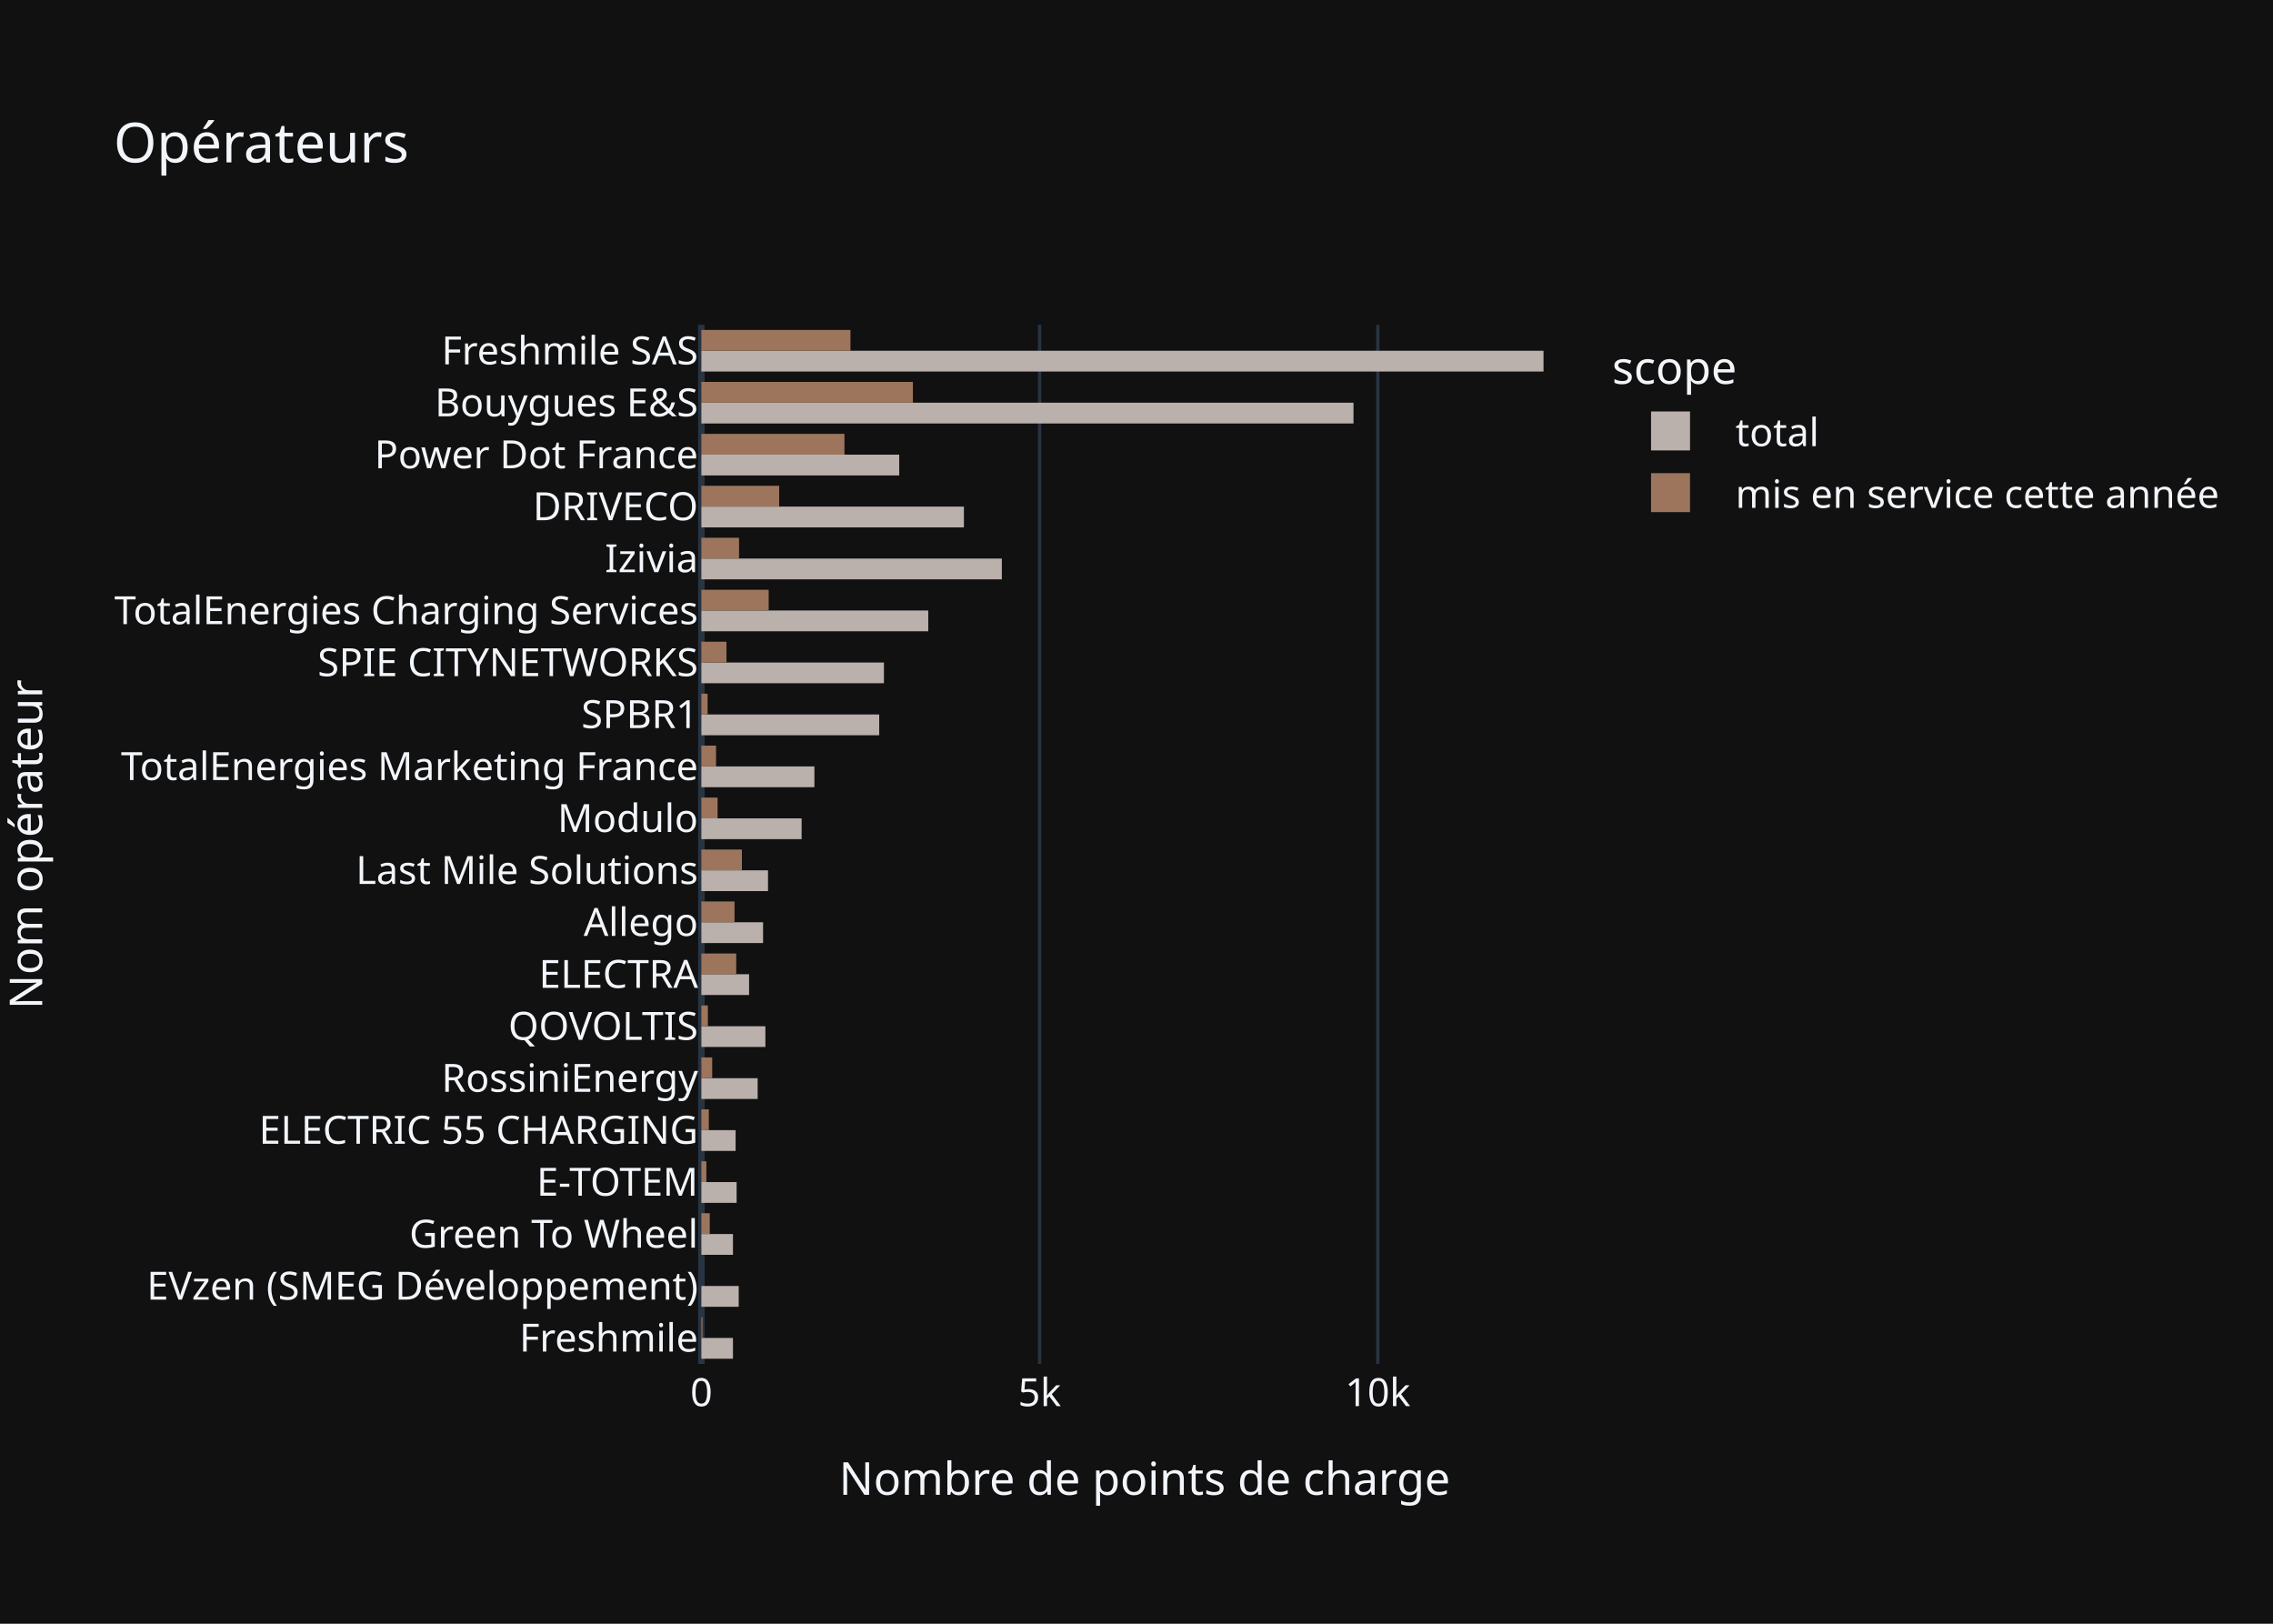
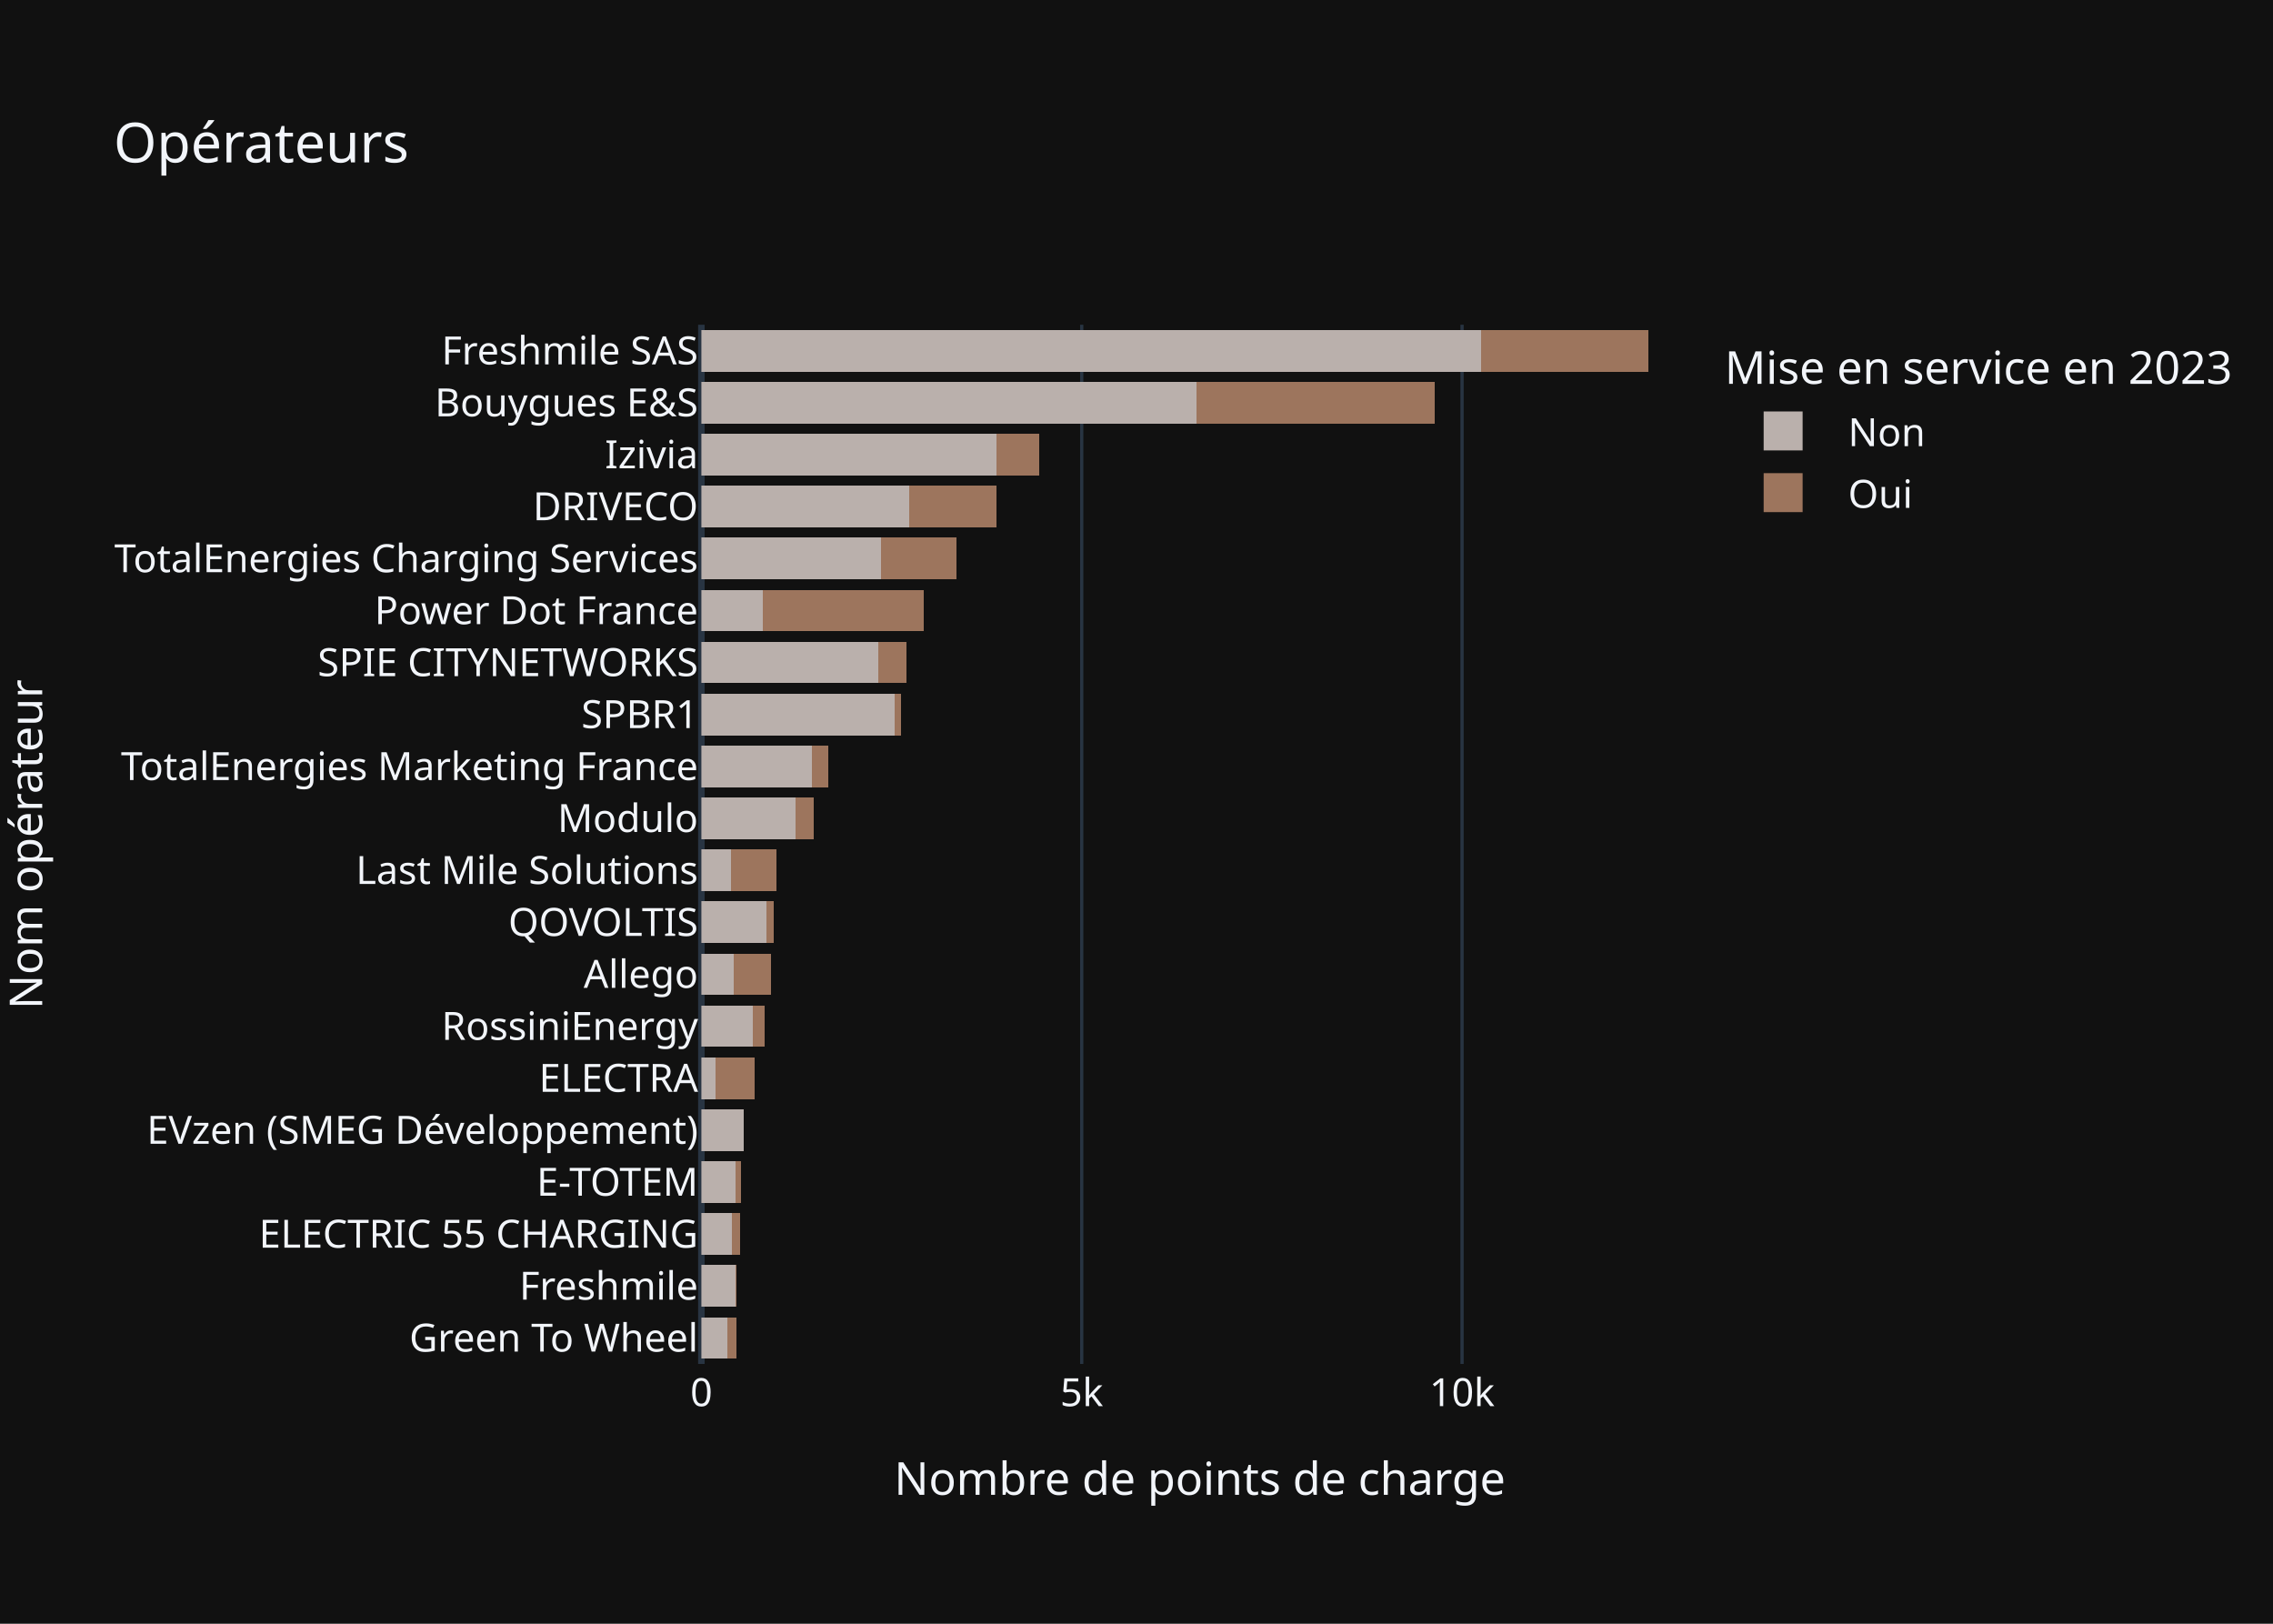
<svg xmlns="http://www.w3.org/2000/svg" class="main-svg" width="700" height="500" style="" viewBox="0 0 700 500">
  <rect x="0" y="0" width="700" height="500" style="fill: rgb(17, 17, 17); fill-opacity: 1;" />
-   <defs id="defs-8b9469">
+   <defs id="defs-aa7a52">
    <g class="clips">
-       <clipPath id="clip8b9469xyplot" class="plotclip">
-         <rect width="273" height="320" />
+       <clipPath id="clipaa7a52xyplot" class="plotclip">
+         <rect width="307" height="320" />
      </clipPath>
-       <clipPath class="axesclip" id="clip8b9469x">
-         <rect x="216" y="0" width="273" height="500" />
+       <clipPath class="axesclip" id="clipaa7a52x">
+         <rect x="216" y="0" width="307" height="500" />
      </clipPath>
-       <clipPath class="axesclip" id="clip8b9469y">
+       <clipPath class="axesclip" id="clipaa7a52y">
        <rect x="0" y="100" width="700" height="320" />
      </clipPath>
-       <clipPath class="axesclip" id="clip8b9469xy">
-         <rect x="216" y="100" width="273" height="320" />
+       <clipPath class="axesclip" id="clipaa7a52xy">
+         <rect x="216" y="100" width="307" height="320" />
      </clipPath>
    </g>
    <g class="gradients" />
    <g class="patterns" />
  </defs>
  <g class="bglayer" />
  <g class="layer-below">
    <g class="imagelayer" />
    <g class="shapelayer" />
  </g>
  <g class="cartesianlayer">
    <g class="subplot xy">
      <g class="layer-subplot">
        <g class="shapelayer" />
        <g class="imagelayer" />
      </g>
      <g class="minor-gridlayer">
        <g class="x" />
        <g class="y" />
      </g>
      <g class="gridlayer">
        <g class="x">
-           <path class="xgrid crisp" transform="translate(320.16,0)" d="M0,100v320" style="stroke: rgb(40, 52, 66); stroke-opacity: 1; stroke-width: 1px;" />
-           <path class="xgrid crisp" transform="translate(424.31,0)" d="M0,100v320" style="stroke: rgb(40, 52, 66); stroke-opacity: 1; stroke-width: 1px;" />
+           <path class="xgrid crisp" transform="translate(333.13,0)" d="M0,100v320" style="stroke: rgb(40, 52, 66); stroke-opacity: 1; stroke-width: 1px;" />
+           <path class="xgrid crisp" transform="translate(450.26,0)" d="M0,100v320" style="stroke: rgb(40, 52, 66); stroke-opacity: 1; stroke-width: 1px;" />
        </g>
        <g class="y" />
      </g>
      <g class="zerolinelayer">
        <path class="xzl zl crisp" transform="translate(216,0)" d="M0,100v320" style="stroke: rgb(40, 52, 66); stroke-opacity: 1; stroke-width: 2px;" />
      </g>
      <path class="xlines-below" />
      <path class="ylines-below" />
      <g class="overlines-below" />
      <g class="xaxislayer-below" />
      <g class="yaxislayer-below" />
      <g class="overaxes-below" />
-       <g class="plot" transform="translate(216,100)" clip-path="url(#clip8b9469xyplot)">
+       <g class="plot" transform="translate(216,100)" clip-path="url(#clipaa7a52xyplot)">
        <g class="barlayer mlayer">
-           <g class="trace bars" style="opacity: 1;">
+           <g class="trace bars" shape-rendering="crispEdges" style="opacity: 1;">
            <g class="points">
              <g class="point">
-                 <path d="M0,318.4V312H9.73V318.4Z" style="vector-effect: none; opacity: 1; stroke-width: 0px; fill: rgb(186, 176, 172); fill-opacity: 1;" />
-               </g>
-               <g class="point">
-                 <path d="M0,302.4V296H11.5V302.4Z" style="vector-effect: none; opacity: 1; stroke-width: 0px; fill: rgb(186, 176, 172); fill-opacity: 1;" />
-               </g>
-               <g class="point">
-                 <path d="M0,286.4V280H9.73V286.4Z" style="vector-effect: none; opacity: 1; stroke-width: 0px; fill: rgb(186, 176, 172); fill-opacity: 1;" />
-               </g>
-               <g class="point">
-                 <path d="M0,270.4V264H10.85V270.4Z" style="vector-effect: none; opacity: 1; stroke-width: 0px; fill: rgb(186, 176, 172); fill-opacity: 1;" />
-               </g>
-               <g class="point">
-                 <path d="M0,254.4V248H10.54V254.4Z" style="vector-effect: none; opacity: 1; stroke-width: 0px; fill: rgb(186, 176, 172); fill-opacity: 1;" />
-               </g>
-               <g class="point">
-                 <path d="M0,238.4V232H17.33V238.4Z" style="vector-effect: none; opacity: 1; stroke-width: 0px; fill: rgb(186, 176, 172); fill-opacity: 1;" />
-               </g>
-               <g class="point">
-                 <path d="M0,222.4V216H19.71V222.4Z" style="vector-effect: none; opacity: 1; stroke-width: 0px; fill: rgb(186, 176, 172); fill-opacity: 1;" />
-               </g>
-               <g class="point">
-                 <path d="M0,206.4V200H14.69V206.4Z" style="vector-effect: none; opacity: 1; stroke-width: 0px; fill: rgb(186, 176, 172); fill-opacity: 1;" />
-               </g>
-               <g class="point">
-                 <path d="M0,190.4V184H19V190.4Z" style="vector-effect: none; opacity: 1; stroke-width: 0px; fill: rgb(186, 176, 172); fill-opacity: 1;" />
-               </g>
-               <g class="point">
-                 <path d="M0,174.4V168H20.52V174.4Z" style="vector-effect: none; opacity: 1; stroke-width: 0px; fill: rgb(186, 176, 172); fill-opacity: 1;" />
-               </g>
-               <g class="point">
-                 <path d="M0,158.4V152H30.87V158.4Z" style="vector-effect: none; opacity: 1; stroke-width: 0px; fill: rgb(186, 176, 172); fill-opacity: 1;" />
-               </g>
-               <g class="point">
-                 <path d="M0,142.4V136H34.81V142.4Z" style="vector-effect: none; opacity: 1; stroke-width: 0px; fill: rgb(186, 176, 172); fill-opacity: 1;" />
-               </g>
-               <g class="point">
-                 <path d="M0,126.4V120H54.77V126.4Z" style="vector-effect: none; opacity: 1; stroke-width: 0px; fill: rgb(186, 176, 172); fill-opacity: 1;" />
-               </g>
-               <g class="point">
-                 <path d="M0,110.4V104H56.22V110.4Z" style="vector-effect: none; opacity: 1; stroke-width: 0px; fill: rgb(186, 176, 172); fill-opacity: 1;" />
-               </g>
-               <g class="point">
-                 <path d="M0,94.4V88H69.87V94.4Z" style="vector-effect: none; opacity: 1; stroke-width: 0px; fill: rgb(186, 176, 172); fill-opacity: 1;" />
-               </g>
-               <g class="point">
-                 <path d="M0,78.4V72H92.53V78.4Z" style="vector-effect: none; opacity: 1; stroke-width: 0px; fill: rgb(186, 176, 172); fill-opacity: 1;" />
-               </g>
-               <g class="point">
-                 <path d="M0,62.4V56H80.85V62.4Z" style="vector-effect: none; opacity: 1; stroke-width: 0px; fill: rgb(186, 176, 172); fill-opacity: 1;" />
-               </g>
-               <g class="point">
-                 <path d="M0,46.4V40H60.93V46.4Z" style="vector-effect: none; opacity: 1; stroke-width: 0px; fill: rgb(186, 176, 172); fill-opacity: 1;" />
-               </g>
-               <g class="point">
-                 <path d="M0,30.4V24H200.83V30.4Z" style="vector-effect: none; opacity: 1; stroke-width: 0px; fill: rgb(186, 176, 172); fill-opacity: 1;" />
-               </g>
-               <g class="point">
-                 <path d="M0,14.4V8H259.35V14.4Z" style="vector-effect: none; opacity: 1; stroke-width: 0px; fill: rgb(186, 176, 172); fill-opacity: 1;" />
+                 <path d="M0,318.4V305.6H8.04V318.4Z" style="vector-effect: none; opacity: 1; stroke-width: 0px; fill: rgb(186, 176, 172); fill-opacity: 1;" />
+               </g>
+               <g class="point">
+                 <path d="M0,302.4V289.6H10.56V302.4Z" style="vector-effect: none; opacity: 1; stroke-width: 0px; fill: rgb(186, 176, 172); fill-opacity: 1;" />
+               </g>
+               <g class="point">
+                 <path d="M0,286.4V273.6H9.28V286.4Z" style="vector-effect: none; opacity: 1; stroke-width: 0px; fill: rgb(186, 176, 172); fill-opacity: 1;" />
+               </g>
+               <g class="point">
+                 <path d="M0,270.4V257.6H10.47V270.4Z" style="vector-effect: none; opacity: 1; stroke-width: 0px; fill: rgb(186, 176, 172); fill-opacity: 1;" />
+               </g>
+               <g class="point">
+                 <path d="M0,254.4V241.6H12.93V254.4Z" style="vector-effect: none; opacity: 1; stroke-width: 0px; fill: rgb(186, 176, 172); fill-opacity: 1;" />
+               </g>
+               <g class="point">
+                 <path d="M0,238.4V225.6H4.45V238.4Z" style="vector-effect: none; opacity: 1; stroke-width: 0px; fill: rgb(186, 176, 172); fill-opacity: 1;" />
+               </g>
+               <g class="point">
+                 <path d="M0,222.4V209.6H15.74V222.4Z" style="vector-effect: none; opacity: 1; stroke-width: 0px; fill: rgb(186, 176, 172); fill-opacity: 1;" />
+               </g>
+               <g class="point">
+                 <path d="M0,206.4V193.6H9.89V206.4Z" style="vector-effect: none; opacity: 1; stroke-width: 0px; fill: rgb(186, 176, 172); fill-opacity: 1;" />
+               </g>
+               <g class="point">
+                 <path d="M0,190.4V177.6H19.91V190.4Z" style="vector-effect: none; opacity: 1; stroke-width: 0px; fill: rgb(186, 176, 172); fill-opacity: 1;" />
+               </g>
+               <g class="point">
+                 <path d="M0,174.4V161.6H9.04V174.4Z" style="vector-effect: none; opacity: 1; stroke-width: 0px; fill: rgb(186, 176, 172); fill-opacity: 1;" />
+               </g>
+               <g class="point">
+                 <path d="M0,158.4V145.6H29.09V158.4Z" style="vector-effect: none; opacity: 1; stroke-width: 0px; fill: rgb(186, 176, 172); fill-opacity: 1;" />
+               </g>
+               <g class="point">
+                 <path d="M0,142.4V129.6H34.06V142.4Z" style="vector-effect: none; opacity: 1; stroke-width: 0px; fill: rgb(186, 176, 172); fill-opacity: 1;" />
+               </g>
+               <g class="point">
+                 <path d="M0,126.4V113.6H59.43V126.4Z" style="vector-effect: none; opacity: 1; stroke-width: 0px; fill: rgb(186, 176, 172); fill-opacity: 1;" />
+               </g>
+               <g class="point">
+                 <path d="M0,110.4V97.6H54.54V110.4Z" style="vector-effect: none; opacity: 1; stroke-width: 0px; fill: rgb(186, 176, 172); fill-opacity: 1;" />
+               </g>
+               <g class="point">
+                 <path d="M0,94.4V81.6H18.97V94.4Z" style="vector-effect: none; opacity: 1; stroke-width: 0px; fill: rgb(186, 176, 172); fill-opacity: 1;" />
+               </g>
+               <g class="point">
+                 <path d="M0,78.4V65.6H55.26V78.4Z" style="vector-effect: none; opacity: 1; stroke-width: 0px; fill: rgb(186, 176, 172); fill-opacity: 1;" />
+               </g>
+               <g class="point">
+                 <path d="M0,62.4V49.6H63.98V62.4Z" style="vector-effect: none; opacity: 1; stroke-width: 0px; fill: rgb(186, 176, 172); fill-opacity: 1;" />
+               </g>
+               <g class="point">
+                 <path d="M0,46.4V33.6H91.01V46.4Z" style="vector-effect: none; opacity: 1; stroke-width: 0px; fill: rgb(186, 176, 172); fill-opacity: 1;" />
+               </g>
+               <g class="point">
+                 <path d="M0,30.4V17.6H152.6V30.4Z" style="vector-effect: none; opacity: 1; stroke-width: 0px; fill: rgb(186, 176, 172); fill-opacity: 1;" />
+               </g>
+               <g class="point">
+                 <path d="M0,14.4V1.6H240.02V14.4Z" style="vector-effect: none; opacity: 1; stroke-width: 0px; fill: rgb(186, 176, 172); fill-opacity: 1;" />
              </g>
            </g>
          </g>
-           <g class="trace bars" style="opacity: 1;">
+           <g class="trace bars" shape-rendering="crispEdges" style="opacity: 1;">
            <g class="points">
              <g class="point">
-                 <path d="M0,312V305.6H0.33V312Z" style="vector-effect: none; opacity: 1; stroke-width: 0px; fill: rgb(157, 117, 93); fill-opacity: 1;" />
+                 <path d="M8.04,318.4V305.6H10.94V318.4Z" style="vector-effect: none; opacity: 1; stroke-width: 0px; fill: rgb(157, 117, 93); fill-opacity: 1;" />
+               </g>
+               <g class="point">
+                 <path d="M10.56,302.4V289.6H10.94V302.4Z" style="vector-effect: none; opacity: 1; stroke-width: 0px; fill: rgb(157, 117, 93); fill-opacity: 1;" />
+               </g>
+               <g class="point">
+                 <path d="M9.28,286.4V273.6H11.85V286.4Z" style="vector-effect: none; opacity: 1; stroke-width: 0px; fill: rgb(157, 117, 93); fill-opacity: 1;" />
+               </g>
+               <g class="point">
+                 <path d="M10.47,270.4V257.6H12.2V270.4Z" style="vector-effect: none; opacity: 1; stroke-width: 0px; fill: rgb(157, 117, 93); fill-opacity: 1;" />
              </g>
              <g class="point">
                <path d="M0,0Z" style="vector-effect: none; opacity: 1; stroke-width: 0px; fill: rgb(157, 117, 93); fill-opacity: 1;" />
              </g>
              <g class="point">
-                 <path d="M0,280V273.6H2.58V280Z" style="vector-effect: none; opacity: 1; stroke-width: 0px; fill: rgb(157, 117, 93); fill-opacity: 1;" />
-               </g>
-               <g class="point">
-                 <path d="M0,264V257.6H1.54V264Z" style="vector-effect: none; opacity: 1; stroke-width: 0px; fill: rgb(157, 117, 93); fill-opacity: 1;" />
-               </g>
-               <g class="point">
-                 <path d="M0,248V241.6H2.29V248Z" style="vector-effect: none; opacity: 1; stroke-width: 0px; fill: rgb(157, 117, 93); fill-opacity: 1;" />
-               </g>
-               <g class="point">
-                 <path d="M0,232V225.6H3.33V232Z" style="vector-effect: none; opacity: 1; stroke-width: 0px; fill: rgb(157, 117, 93); fill-opacity: 1;" />
-               </g>
-               <g class="point">
-                 <path d="M0,216V209.6H2V216Z" style="vector-effect: none; opacity: 1; stroke-width: 0px; fill: rgb(157, 117, 93); fill-opacity: 1;" />
-               </g>
-               <g class="point">
-                 <path d="M0,200V193.6H10.73V200Z" style="vector-effect: none; opacity: 1; stroke-width: 0px; fill: rgb(157, 117, 93); fill-opacity: 1;" />
-               </g>
-               <g class="point">
-                 <path d="M0,184V177.6H10.21V184Z" style="vector-effect: none; opacity: 1; stroke-width: 0px; fill: rgb(157, 117, 93); fill-opacity: 1;" />
-               </g>
-               <g class="point">
-                 <path d="M0,168V161.6H12.48V168Z" style="vector-effect: none; opacity: 1; stroke-width: 0px; fill: rgb(157, 117, 93); fill-opacity: 1;" />
-               </g>
-               <g class="point">
-                 <path d="M0,152V145.6H5V152Z" style="vector-effect: none; opacity: 1; stroke-width: 0px; fill: rgb(157, 117, 93); fill-opacity: 1;" />
-               </g>
-               <g class="point">
-                 <path d="M0,136V129.6H4.52V136Z" style="vector-effect: none; opacity: 1; stroke-width: 0px; fill: rgb(157, 117, 93); fill-opacity: 1;" />
-               </g>
-               <g class="point">
-                 <path d="M0,120V113.6H1.92V120Z" style="vector-effect: none; opacity: 1; stroke-width: 0px; fill: rgb(157, 117, 93); fill-opacity: 1;" />
-               </g>
-               <g class="point">
-                 <path d="M0,104V97.6H7.73V104Z" style="vector-effect: none; opacity: 1; stroke-width: 0px; fill: rgb(157, 117, 93); fill-opacity: 1;" />
-               </g>
-               <g class="point">
-                 <path d="M0,88V81.6H20.73V88Z" style="vector-effect: none; opacity: 1; stroke-width: 0px; fill: rgb(157, 117, 93); fill-opacity: 1;" />
-               </g>
-               <g class="point">
-                 <path d="M0,72V65.6H11.6V72Z" style="vector-effect: none; opacity: 1; stroke-width: 0px; fill: rgb(157, 117, 93); fill-opacity: 1;" />
-               </g>
-               <g class="point">
-                 <path d="M0,56V49.6H23.96V56Z" style="vector-effect: none; opacity: 1; stroke-width: 0px; fill: rgb(157, 117, 93); fill-opacity: 1;" />
-               </g>
-               <g class="point">
-                 <path d="M0,40V33.6H44.06V40Z" style="vector-effect: none; opacity: 1; stroke-width: 0px; fill: rgb(157, 117, 93); fill-opacity: 1;" />
-               </g>
-               <g class="point">
-                 <path d="M0,24V17.6H65.14V24Z" style="vector-effect: none; opacity: 1; stroke-width: 0px; fill: rgb(157, 117, 93); fill-opacity: 1;" />
-               </g>
-               <g class="point">
-                 <path d="M0,8V1.6H45.91V8Z" style="vector-effect: none; opacity: 1; stroke-width: 0px; fill: rgb(157, 117, 93); fill-opacity: 1;" />
+                 <path d="M4.45,238.4V225.6H16.52V238.4Z" style="vector-effect: none; opacity: 1; stroke-width: 0px; fill: rgb(157, 117, 93); fill-opacity: 1;" />
+               </g>
+               <g class="point">
+                 <path d="M15.74,222.4V209.6H19.49V222.4Z" style="vector-effect: none; opacity: 1; stroke-width: 0px; fill: rgb(157, 117, 93); fill-opacity: 1;" />
+               </g>
+               <g class="point">
+                 <path d="M9.89,206.4V193.6H21.36V206.4Z" style="vector-effect: none; opacity: 1; stroke-width: 0px; fill: rgb(157, 117, 93); fill-opacity: 1;" />
+               </g>
+               <g class="point">
+                 <path d="M19.91,190.4V177.6H22.16V190.4Z" style="vector-effect: none; opacity: 1; stroke-width: 0px; fill: rgb(157, 117, 93); fill-opacity: 1;" />
+               </g>
+               <g class="point">
+                 <path d="M9.04,174.4V161.6H23.07V174.4Z" style="vector-effect: none; opacity: 1; stroke-width: 0px; fill: rgb(157, 117, 93); fill-opacity: 1;" />
+               </g>
+               <g class="point">
+                 <path d="M29.09,158.4V145.6H34.72V158.4Z" style="vector-effect: none; opacity: 1; stroke-width: 0px; fill: rgb(157, 117, 93); fill-opacity: 1;" />
+               </g>
+               <g class="point">
+                 <path d="M34.06,142.4V129.6H39.14V142.4Z" style="vector-effect: none; opacity: 1; stroke-width: 0px; fill: rgb(157, 117, 93); fill-opacity: 1;" />
+               </g>
+               <g class="point">
+                 <path d="M59.43,126.4V113.6H61.59V126.4Z" style="vector-effect: none; opacity: 1; stroke-width: 0px; fill: rgb(157, 117, 93); fill-opacity: 1;" />
+               </g>
+               <g class="point">
+                 <path d="M54.54,110.4V97.6H63.23V110.4Z" style="vector-effect: none; opacity: 1; stroke-width: 0px; fill: rgb(157, 117, 93); fill-opacity: 1;" />
+               </g>
+               <g class="point">
+                 <path d="M18.97,94.4V81.6H68.52V94.4Z" style="vector-effect: none; opacity: 1; stroke-width: 0px; fill: rgb(157, 117, 93); fill-opacity: 1;" />
+               </g>
+               <g class="point">
+                 <path d="M55.26,78.4V65.6H78.57V78.4Z" style="vector-effect: none; opacity: 1; stroke-width: 0px; fill: rgb(157, 117, 93); fill-opacity: 1;" />
+               </g>
+               <g class="point">
+                 <path d="M63.98,62.4V49.6H90.92V62.4Z" style="vector-effect: none; opacity: 1; stroke-width: 0px; fill: rgb(157, 117, 93); fill-opacity: 1;" />
+               </g>
+               <g class="point">
+                 <path d="M91.01,46.4V33.6H104.06V46.4Z" style="vector-effect: none; opacity: 1; stroke-width: 0px; fill: rgb(157, 117, 93); fill-opacity: 1;" />
+               </g>
+               <g class="point">
+                 <path d="M152.6,30.4V17.6H225.85V30.4Z" style="vector-effect: none; opacity: 1; stroke-width: 0px; fill: rgb(157, 117, 93); fill-opacity: 1;" />
+               </g>
+               <g class="point">
+                 <path d="M240.02,14.4V1.6H291.65V14.4Z" style="vector-effect: none; opacity: 1; stroke-width: 0px; fill: rgb(157, 117, 93); fill-opacity: 1;" />
              </g>
            </g>
          </g>
        </g>
      </g>
      <g class="overplot" />
      <path class="xlines-above crisp" d="M0,0" style="fill: none;" />
      <path class="ylines-above crisp" d="M0,0" style="fill: none;" />
      <g class="overlines-above" />
      <g class="xaxislayer-above">
        <g class="xtick">
          <text text-anchor="middle" x="0" y="433" transform="translate(216,0)" style="font-family: Raleway; font-size: 12px; fill: rgb(242, 245, 250); fill-opacity: 1; white-space: pre; opacity: 1;">0</text>
        </g>
        <g class="xtick">
-           <text text-anchor="middle" x="0" y="433" style="font-family: Raleway; font-size: 12px; fill: rgb(242, 245, 250); fill-opacity: 1; white-space: pre; opacity: 1;" transform="translate(320.16,0)">5k</text>
+           <text text-anchor="middle" x="0" y="433" style="font-family: Raleway; font-size: 12px; fill: rgb(242, 245, 250); fill-opacity: 1; white-space: pre; opacity: 1;" transform="translate(333.13,0)">5k</text>
        </g>
        <g class="xtick">
-           <text text-anchor="middle" x="0" y="433" style="font-family: Raleway; font-size: 12px; fill: rgb(242, 245, 250); fill-opacity: 1; white-space: pre; opacity: 1;" transform="translate(424.31,0)">10k</text>
+           <text text-anchor="middle" x="0" y="433" style="font-family: Raleway; font-size: 12px; fill: rgb(242, 245, 250); fill-opacity: 1; white-space: pre; opacity: 1;" transform="translate(450.26,0)">10k</text>
        </g>
      </g>
      <g class="yaxislayer-above">
        <g class="ytick">
-           <text text-anchor="end" x="215" y="4.2" transform="translate(0,412)" style="font-family: Raleway; font-size: 12px; fill: rgb(242, 245, 250); fill-opacity: 1; white-space: pre; opacity: 1;">Freshmile</text>
-         </g>
-         <g class="ytick">
-           <text text-anchor="end" x="215" y="4.2" transform="translate(0,396)" style="font-family: Raleway; font-size: 12px; fill: rgb(242, 245, 250); fill-opacity: 1; white-space: pre; opacity: 1;">EVzen (SMEG Développement)</text>
-         </g>
-         <g class="ytick">
-           <text text-anchor="end" x="215" y="4.2" transform="translate(0,380)" style="font-family: Raleway; font-size: 12px; fill: rgb(242, 245, 250); fill-opacity: 1; white-space: pre; opacity: 1;">Green To Wheel</text>
+           <text text-anchor="end" x="215" y="4.2" transform="translate(0,412)" style="font-family: Raleway; font-size: 12px; fill: rgb(242, 245, 250); fill-opacity: 1; white-space: pre; opacity: 1;">Green To Wheel</text>
+         </g>
+         <g class="ytick">
+           <text text-anchor="end" x="215" y="4.2" transform="translate(0,396)" style="font-family: Raleway; font-size: 12px; fill: rgb(242, 245, 250); fill-opacity: 1; white-space: pre; opacity: 1;">Freshmile</text>
+         </g>
+         <g class="ytick">
+           <text text-anchor="end" x="215" y="4.2" transform="translate(0,380)" style="font-family: Raleway; font-size: 12px; fill: rgb(242, 245, 250); fill-opacity: 1; white-space: pre; opacity: 1;">ELECTRIC 55 CHARGING</text>
        </g>
        <g class="ytick">
          <text text-anchor="end" x="215" y="4.2" transform="translate(0,364)" style="font-family: Raleway; font-size: 12px; fill: rgb(242, 245, 250); fill-opacity: 1; white-space: pre; opacity: 1;">E-TOTEM</text>
        </g>
        <g class="ytick">
-           <text text-anchor="end" x="215" y="4.2" transform="translate(0,348)" style="font-family: Raleway; font-size: 12px; fill: rgb(242, 245, 250); fill-opacity: 1; white-space: pre; opacity: 1;">ELECTRIC 55 CHARGING</text>
-         </g>
-         <g class="ytick">
-           <text text-anchor="end" x="215" y="4.2" transform="translate(0,332)" style="font-family: Raleway; font-size: 12px; fill: rgb(242, 245, 250); fill-opacity: 1; white-space: pre; opacity: 1;">RossiniEnergy</text>
-         </g>
-         <g class="ytick">
-           <text text-anchor="end" x="215" y="4.2" transform="translate(0,316)" style="font-family: Raleway; font-size: 12px; fill: rgb(242, 245, 250); fill-opacity: 1; white-space: pre; opacity: 1;">QOVOLTIS</text>
-         </g>
-         <g class="ytick">
-           <text text-anchor="end" x="215" y="4.2" transform="translate(0,300)" style="font-family: Raleway; font-size: 12px; fill: rgb(242, 245, 250); fill-opacity: 1; white-space: pre; opacity: 1;">ELECTRA</text>
-         </g>
-         <g class="ytick">
-           <text text-anchor="end" x="215" y="4.2" transform="translate(0,284)" style="font-family: Raleway; font-size: 12px; fill: rgb(242, 245, 250); fill-opacity: 1; white-space: pre; opacity: 1;">Allego</text>
+           <text text-anchor="end" x="215" y="4.2" transform="translate(0,348)" style="font-family: Raleway; font-size: 12px; fill: rgb(242, 245, 250); fill-opacity: 1; white-space: pre; opacity: 1;">EVzen (SMEG Développement)</text>
+         </g>
+         <g class="ytick">
+           <text text-anchor="end" x="215" y="4.2" transform="translate(0,332)" style="font-family: Raleway; font-size: 12px; fill: rgb(242, 245, 250); fill-opacity: 1; white-space: pre; opacity: 1;">ELECTRA</text>
+         </g>
+         <g class="ytick">
+           <text text-anchor="end" x="215" y="4.2" transform="translate(0,316)" style="font-family: Raleway; font-size: 12px; fill: rgb(242, 245, 250); fill-opacity: 1; white-space: pre; opacity: 1;">RossiniEnergy</text>
+         </g>
+         <g class="ytick">
+           <text text-anchor="end" x="215" y="4.2" transform="translate(0,300)" style="font-family: Raleway; font-size: 12px; fill: rgb(242, 245, 250); fill-opacity: 1; white-space: pre; opacity: 1;">Allego</text>
+         </g>
+         <g class="ytick">
+           <text text-anchor="end" x="215" y="4.2" transform="translate(0,284)" style="font-family: Raleway; font-size: 12px; fill: rgb(242, 245, 250); fill-opacity: 1; white-space: pre; opacity: 1;">QOVOLTIS</text>
        </g>
        <g class="ytick">
          <text text-anchor="end" x="215" y="4.2" transform="translate(0,268)" style="font-family: Raleway; font-size: 12px; fill: rgb(242, 245, 250); fill-opacity: 1; white-space: pre; opacity: 1;">Last Mile Solutions</text>
        </g>
        <g class="ytick">
          <text text-anchor="end" x="215" y="4.2" transform="translate(0,252)" style="font-family: Raleway; font-size: 12px; fill: rgb(242, 245, 250); fill-opacity: 1; white-space: pre; opacity: 1;">Modulo</text>
        </g>
        <g class="ytick">
          <text text-anchor="end" x="215" y="4.2" transform="translate(0,236)" style="font-family: Raleway; font-size: 12px; fill: rgb(242, 245, 250); fill-opacity: 1; white-space: pre; opacity: 1;">TotalEnergies Marketing France</text>
        </g>
        <g class="ytick">
          <text text-anchor="end" x="215" y="4.2" transform="translate(0,220)" style="font-family: Raleway; font-size: 12px; fill: rgb(242, 245, 250); fill-opacity: 1; white-space: pre; opacity: 1;">SPBR1</text>
        </g>
        <g class="ytick">
          <text text-anchor="end" x="215" y="4.2" transform="translate(0,204)" style="font-family: Raleway; font-size: 12px; fill: rgb(242, 245, 250); fill-opacity: 1; white-space: pre; opacity: 1;">SPIE CITYNETWORKS</text>
        </g>
        <g class="ytick">
-           <text text-anchor="end" x="215" y="4.2" transform="translate(0,188)" style="font-family: Raleway; font-size: 12px; fill: rgb(242, 245, 250); fill-opacity: 1; white-space: pre; opacity: 1;">TotalEnergies Charging Services</text>
-         </g>
-         <g class="ytick">
-           <text text-anchor="end" x="215" y="4.2" transform="translate(0,172)" style="font-family: Raleway; font-size: 12px; fill: rgb(242, 245, 250); fill-opacity: 1; white-space: pre; opacity: 1;">Izivia</text>
+           <text text-anchor="end" x="215" y="4.2" transform="translate(0,188)" style="font-family: Raleway; font-size: 12px; fill: rgb(242, 245, 250); fill-opacity: 1; white-space: pre; opacity: 1;">Power Dot France</text>
+         </g>
+         <g class="ytick">
+           <text text-anchor="end" x="215" y="4.2" transform="translate(0,172)" style="font-family: Raleway; font-size: 12px; fill: rgb(242, 245, 250); fill-opacity: 1; white-space: pre; opacity: 1;">TotalEnergies Charging Services</text>
        </g>
        <g class="ytick">
          <text text-anchor="end" x="215" y="4.2" transform="translate(0,156)" style="font-family: Raleway; font-size: 12px; fill: rgb(242, 245, 250); fill-opacity: 1; white-space: pre; opacity: 1;">DRIVECO</text>
        </g>
        <g class="ytick">
-           <text text-anchor="end" x="215" y="4.2" transform="translate(0,140)" style="font-family: Raleway; font-size: 12px; fill: rgb(242, 245, 250); fill-opacity: 1; white-space: pre; opacity: 1;">Power Dot France</text>
+           <text text-anchor="end" x="215" y="4.2" transform="translate(0,140)" style="font-family: Raleway; font-size: 12px; fill: rgb(242, 245, 250); fill-opacity: 1; white-space: pre; opacity: 1;">Izivia</text>
        </g>
        <g class="ytick">
          <text text-anchor="end" x="215" y="4.2" transform="translate(0,124)" style="font-family: Raleway; font-size: 12px; fill: rgb(242, 245, 250); fill-opacity: 1; white-space: pre; opacity: 1;">Bouygues E&amp;S</text>
        </g>
        <g class="ytick">
          <text text-anchor="end" x="215" y="4.2" transform="translate(0,108)" style="font-family: Raleway; font-size: 12px; fill: rgb(242, 245, 250); fill-opacity: 1; white-space: pre; opacity: 1;">Freshmile SAS</text>
        </g>
      </g>
      <g class="overaxes-above" />
    </g>
  </g>
  <g class="polarlayer" />
  <g class="smithlayer" />
  <g class="ternarylayer" />
  <g class="geolayer" />
  <g class="funnelarealayer" />
  <g class="pielayer" />
  <g class="iciclelayer" />
  <g class="treemaplayer" />
  <g class="sunburstlayer" />
  <g class="glimages" />
-   <defs id="topdefs-8b9469">
+   <defs id="topdefs-aa7a52">
    <g class="clips" />
-     <clipPath id="legend8b9469">
-       <rect width="194" height="67" x="0" y="0" />
+     <clipPath id="legendaa7a52">
+       <rect width="159" height="67" x="0" y="0" />
    </clipPath>
  </defs>
  <g class="layer-above">
    <g class="imagelayer" />
    <g class="shapelayer" />
  </g>
  <g class="infolayer">
-     <g class="legend" pointer-events="all" transform="translate(494.46,100)">
-       <rect class="bg" shape-rendering="crispEdges" width="194" height="67" x="0" y="0" style="stroke: rgb(68, 68, 68); stroke-opacity: 1; fill: rgb(17, 17, 17); fill-opacity: 1; stroke-width: 0px;" />
-       <g class="scrollbox" transform="" clip-path="url(#legend8b9469)">
-         <text class="legendtitletext" text-anchor="start" x="2" y="18.2" style="font-family: Raleway; font-size: 14px; fill: rgb(242, 245, 250); fill-opacity: 1; white-space: pre;">scope</text>
+     <g class="legend" pointer-events="all" transform="translate(529.14,100)">
+       <rect class="bg" shape-rendering="crispEdges" width="159" height="67" x="0" y="0" style="stroke: rgb(68, 68, 68); stroke-opacity: 1; fill: rgb(17, 17, 17); fill-opacity: 1; stroke-width: 0px;" />
+       <g class="scrollbox" transform="" clip-path="url(#legendaa7a52)">
+         <text class="legendtitletext" text-anchor="start" x="2" y="18.2" style="font-family: Raleway; font-size: 14px; fill: rgb(242, 245, 250); fill-opacity: 1; white-space: pre;">Mise en service en 2023</text>
        <g class="groups" transform="">
          <g class="traces" transform="translate(0,32.7)" style="opacity: 1;">
-             <text class="legendtext" text-anchor="start" x="40" y="4.68" style="font-family: Raleway; font-size: 12px; fill: rgb(242, 245, 250); fill-opacity: 1; white-space: pre;">total</text>
+             <text class="legendtext" text-anchor="start" x="40" y="4.68" style="font-family: Raleway; font-size: 12px; fill: rgb(242, 245, 250); fill-opacity: 1; white-space: pre;">Non</text>
            <g class="layers" style="opacity: 1;">
              <g class="legendfill" />
              <g class="legendlines" />
              <g class="legendsymbols">
                <g class="legendpoints">
                  <path class="legendundefined" d="M6,6H-6V-6H6Z" transform="translate(20,0)" style="stroke-width: 0px; fill: rgb(186, 176, 172); fill-opacity: 1;" />
                </g>
              </g>
            </g>
-             <rect class="legendtoggle" x="0" y="-9.5" width="188.469" height="19" style="fill: rgb(0, 0, 0); fill-opacity: 0;" />
+             <rect class="legendtoggle" x="0" y="-9.5" width="63.312" height="19" style="fill: rgb(0, 0, 0); fill-opacity: 0;" />
          </g>
        </g>
        <g class="groups" transform="">
          <g class="traces" transform="translate(0,51.7)" style="opacity: 1;">
-             <text class="legendtext" text-anchor="start" x="40" y="4.68" style="font-family: Raleway; font-size: 12px; fill: rgb(242, 245, 250); fill-opacity: 1; white-space: pre;">mis en service cette année</text>
+             <text class="legendtext" text-anchor="start" x="40" y="4.68" style="font-family: Raleway; font-size: 12px; fill: rgb(242, 245, 250); fill-opacity: 1; white-space: pre;">Oui</text>
            <g class="layers" style="opacity: 1;">
              <g class="legendfill" />
              <g class="legendlines" />
              <g class="legendsymbols">
                <g class="legendpoints">
                  <path class="legendundefined" d="M6,6H-6V-6H6Z" transform="translate(20,0)" style="stroke-width: 0px; fill: rgb(157, 117, 93); fill-opacity: 1;" />
                </g>
              </g>
            </g>
-             <rect class="legendtoggle" x="0" y="-9.5" width="188.469" height="19" style="fill: rgb(0, 0, 0); fill-opacity: 0;" />
+             <rect class="legendtoggle" x="0" y="-9.5" width="63.312" height="19" style="fill: rgb(0, 0, 0); fill-opacity: 0;" />
          </g>
        </g>
      </g>
      <rect class="scrollbar" rx="20" ry="3" width="0" height="0" x="0" y="0" style="fill: rgb(128, 139, 164); fill-opacity: 1;" />
    </g>
    <g class="g-gtitle">
      <text class="gtitle" x="35" y="50" text-anchor="start" dy="0em" style="font-family: Raleway; font-size: 17px; fill: rgb(242, 245, 250); opacity: 1; font-weight: normal; white-space: pre;">Opérateurs</text>
    </g>
    <g class="g-xtitle">
-       <text class="xtitle" x="352.5" y="460.3" text-anchor="middle" style="font-family: Raleway; font-size: 14px; fill: rgb(242, 245, 250); opacity: 1; font-weight: normal; white-space: pre;">Nombre de points de charge</text>
+       <text class="xtitle" x="369.5" y="460.3" text-anchor="middle" style="font-family: Raleway; font-size: 14px; fill: rgb(242, 245, 250); opacity: 1; font-weight: normal; white-space: pre;">Nombre de points de charge</text>
    </g>
    <g class="g-ytitle" transform="translate(0.6591797,0)">
      <text class="ytitle" transform="rotate(-90,12.34062,260)" x="12.341" y="260" text-anchor="middle" style="font-family: Raleway; font-size: 14px; fill: rgb(242, 245, 250); opacity: 1; font-weight: normal; white-space: pre;">Nom opérateur</text>
    </g>
  </g>
</svg>
